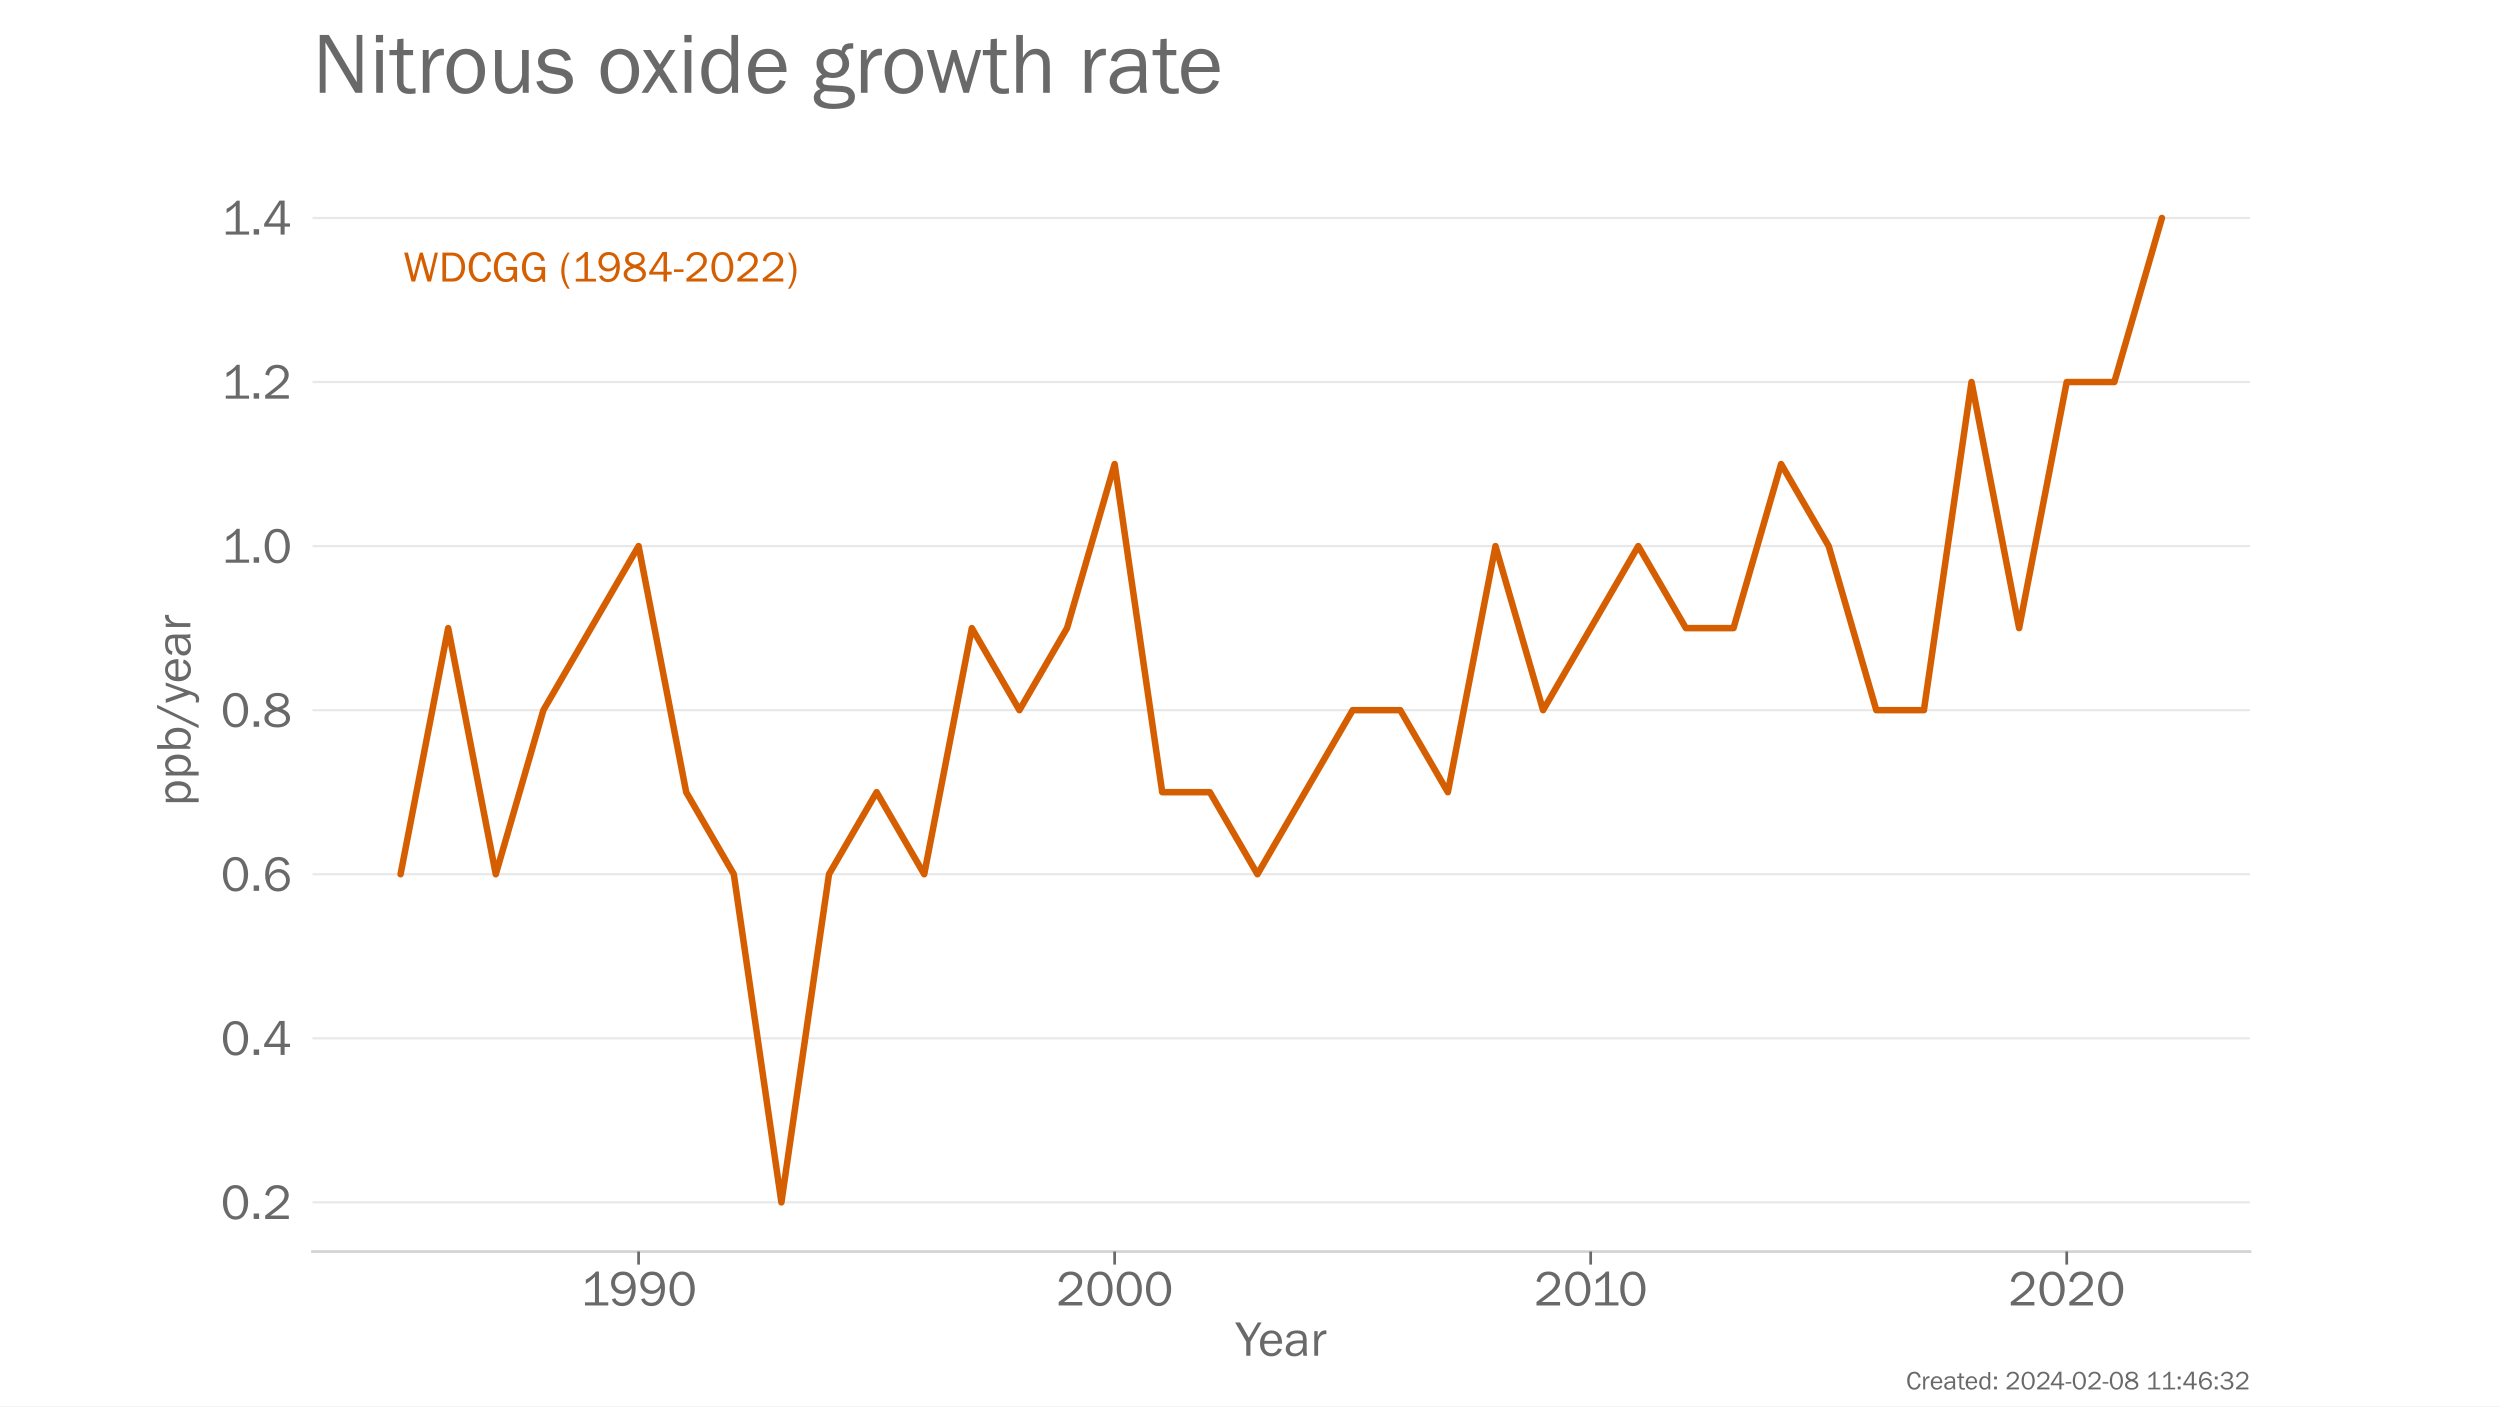
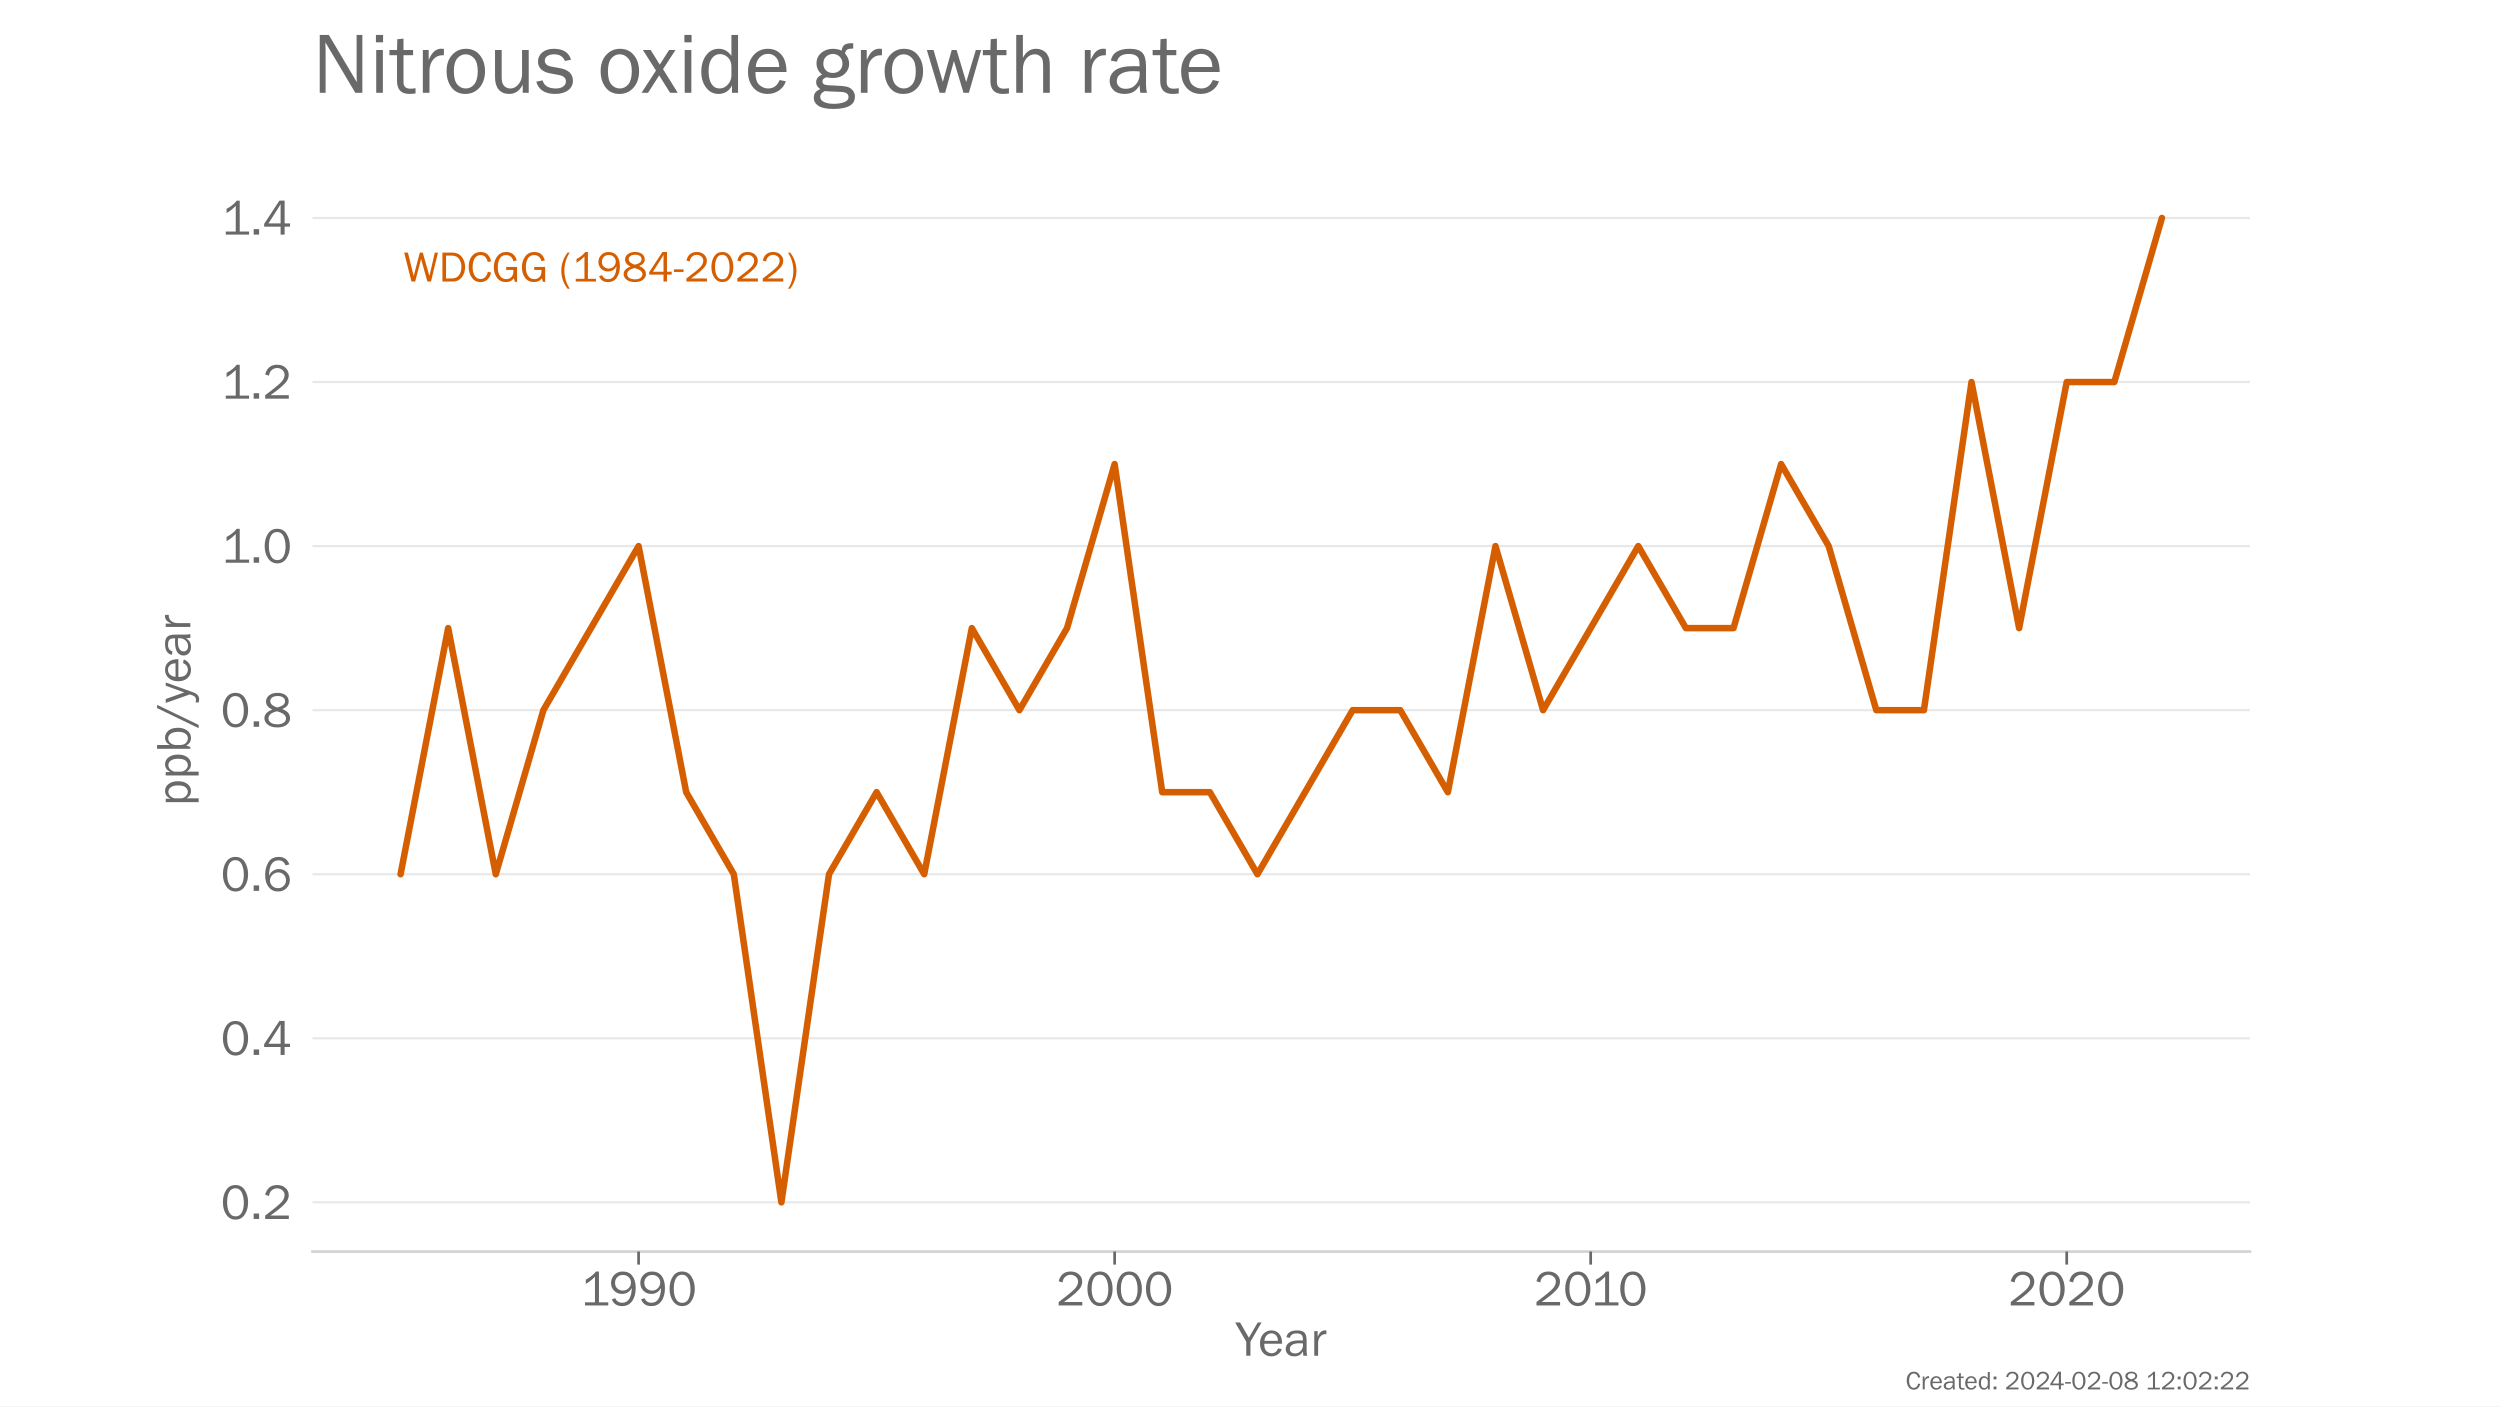
<svg xmlns="http://www.w3.org/2000/svg" xmlns:xlink="http://www.w3.org/1999/xlink" height="648pt" version="1.1" viewBox="0 0 1152 648" width="1152pt">
  <defs>
    <style type="text/css">*{stroke-linecap:butt;stroke-linejoin:round;}</style>
  </defs>
  <g id="figure_1">
    <g id="patch_1">
      <path d="M 0 648  L 1152 648  L 1152 0  L 0 0  z " style="fill:#ffffff;" />
    </g>
    <g id="axes_1">
      <g id="patch_2">
        <path d="M 144 576.72  L 1036.8 576.72  L 1036.8 77.76  L 144 77.76  z " style="fill:none;" />
      </g>
      <g id="patch_3">
        <path d="M 144 576.72  L 1036.8 576.72  " style="fill:none;stroke:#d3d3d3;stroke-linecap:square;stroke-linejoin:miter;stroke-width:1.25;" />
      </g>
      <g id="matplotlib.axis_1">
        <g id="xtick_1">
          <g id="line2d_1">
            <defs>
-               <path d="M 0 0  L 0 6  " id="m351d2ecd82" style="stroke:#696969;stroke-width:1.25;" />
+               <path d="M 0 0  L 0 6  " id="m15e371a5b3" style="stroke:#696969;stroke-width:1.25;" />
            </defs>
            <g>
-               <use style="fill:#696969;stroke:#696969;stroke-width:1.25;" x="294.262" xlink:href="#m351d2ecd82" y="576.72" />
+               <use style="fill:#696969;stroke:#696969;stroke-width:1.25;" x="294.262" xlink:href="#m15e371a5b3" y="576.72" />
            </g>
          </g>
          <g id="text_1">
            <g style="fill:#696969;" transform="translate(267.4458 601.5509)scale(0.23 -0.23)">
              <defs>
                <path d="M 55.859 6.203  L 55.859 0  L 9.188 0  L 9.188 6.203  L 29.203 6.203  L 29.203 57.672  Q 20.359 48.438 10.844 43.266  L 10.844 51.656  Q 23.969 58.547 31.203 68.016  L 37.156 68.016  L 37.156 6.203  z " id="FranklinGothic-Book-49" />
                <path d="M 5.719 12.156  L 12.406 14.594  Q 16.547 5.375 26.375 5.375  Q 35.891 5.375 40.703 13.375  Q 45.516 21.391 45.656 35.109  Q 39.109 23.094 25.984 23.094  Q 16.703 23.094 10.406 29.422  Q 4.109 35.75 4.109 45.062  Q 4.109 54.547 10.719 61.281  Q 17.328 68.016 27.594 68.016  Q 40.141 68.016 46.828 59.203  Q 53.516 50.391 53.516 34.969  Q 53.516 18.75 46.438 8.719  Q 39.359 -1.312 26.266 -1.312  Q 10.984 -1.312 5.719 12.156  z M 27.828 29.781  Q 34.719 29.781 39.375 34.594  Q 44.047 39.406 44.047 45.844  Q 44.047 52.094 39.625 56.578  Q 35.203 61.078 27.984 61.078  Q 20.656 61.078 16.406 56.469  Q 12.156 51.859 12.156 45.219  Q 12.156 38.094 16.859 33.938  Q 21.578 29.781 27.828 29.781  z " id="FranklinGothic-Book-57" />
                <path d="M 29.391 -1.312  Q 17.875 -1.312 10.984 8.672  Q 4.109 18.656 4.109 33.453  Q 4.109 48 10.641 58  Q 17.188 68.016 29.156 68.016  Q 41.656 68.016 48.125 57.562  Q 54.594 47.125 54.594 33.062  Q 54.594 19.281 47.953 8.984  Q 41.312 -1.312 29.391 -1.312  z M 29.438 5.219  Q 37.891 5.219 41.938 12.859  Q 46 20.516 46 32.078  Q 46 44.734 41.844 53.125  Q 37.703 61.531 29.047 61.531  Q 20.703 61.531 16.625 53.859  Q 12.547 46.188 12.547 33.688  Q 12.547 20.703 16.844 12.953  Q 21.141 5.219 29.438 5.219  z " id="FranklinGothic-Book-48" />
              </defs>
              <use xlink:href="#FranklinGothic-Book-49" />
              <use x="57.268" xlink:href="#FranklinGothic-Book-57" />
              <use x="115.91" xlink:href="#FranklinGothic-Book-57" />
              <use x="174.553" xlink:href="#FranklinGothic-Book-48" />
            </g>
          </g>
        </g>
        <g id="xtick_2">
          <g id="line2d_2">
            <g>
-               <use style="fill:#696969;stroke:#696969;stroke-width:1.25;" x="513.624" xlink:href="#m351d2ecd82" y="576.72" />
+               <use style="fill:#696969;stroke:#696969;stroke-width:1.25;" x="513.624" xlink:href="#m15e371a5b3" y="576.72" />
            </g>
          </g>
          <g id="text_2">
            <g style="fill:#696969;" transform="translate(486.6489 601.5509)scale(0.23 -0.23)">
              <defs>
                <path d="M 52.484 6.938  L 52.484 0  L 5.172 0  L 5.172 6.938  Q 33.203 27.938 38.594 34.594  Q 44 41.266 44 47.797  Q 44 53.906 39.453 57.656  Q 34.906 61.422 29 61.422  Q 22.906 61.422 18.219 57.297  Q 13.531 53.172 12.938 46.094  L 5.172 48.438  Q 10.062 68.016 29.109 68.016  Q 39.406 68.016 45.844 62.156  Q 52.297 56.297 52.297 47.859  Q 52.297 42.047 49.234 36.672  Q 46.188 31.297 37.688 23.828  Q 29.203 16.359 15.719 6.938  z " id="FranklinGothic-Book-50" />
              </defs>
              <use xlink:href="#FranklinGothic-Book-50" />
              <use x="58.643" xlink:href="#FranklinGothic-Book-48" />
              <use x="117.285" xlink:href="#FranklinGothic-Book-48" />
              <use x="175.928" xlink:href="#FranklinGothic-Book-48" />
            </g>
          </g>
        </g>
        <g id="xtick_3">
          <g id="line2d_3">
            <g>
-               <use style="fill:#696969;stroke:#696969;stroke-width:1.25;" x="732.985" xlink:href="#m351d2ecd82" y="576.72" />
+               <use style="fill:#696969;stroke:#696969;stroke-width:1.25;" x="732.985" xlink:href="#m15e371a5b3" y="576.72" />
            </g>
          </g>
          <g id="text_3">
            <g style="fill:#696969;" transform="translate(706.8151 601.5509)scale(0.23 -0.23)">
              <use xlink:href="#FranklinGothic-Book-50" />
              <use x="58.643" xlink:href="#FranklinGothic-Book-48" />
              <use x="113.535" xlink:href="#FranklinGothic-Book-49" />
              <use x="168.928" xlink:href="#FranklinGothic-Book-48" />
            </g>
          </g>
        </g>
        <g id="xtick_4">
          <g id="line2d_4">
            <g>
-               <use style="fill:#696969;stroke:#696969;stroke-width:1.25;" x="952.346" xlink:href="#m351d2ecd82" y="576.72" />
+               <use style="fill:#696969;stroke:#696969;stroke-width:1.25;" x="952.346" xlink:href="#m15e371a5b3" y="576.72" />
            </g>
          </g>
          <g id="text_4">
            <g style="fill:#696969;" transform="translate(925.3713 601.5509)scale(0.23 -0.23)">
              <use xlink:href="#FranklinGothic-Book-50" />
              <use x="58.643" xlink:href="#FranklinGothic-Book-48" />
              <use x="117.285" xlink:href="#FranklinGothic-Book-50" />
              <use x="175.928" xlink:href="#FranklinGothic-Book-48" />
            </g>
          </g>
        </g>
        <g id="text_5">
          <g style="fill:#696969;" transform="translate(569.3658 624.7128)scale(0.23 -0.23)">
            <defs>
              <path d="M 52 66.656  L 29.688 28.031  L 29.688 0  L 21.344 0  L 21.344 28.031  L -0.984 66.656  L 8.844 66.656  L 26.562 35.984  L 44.391 66.656  z " id="FranklinGothic-Book-89" />
              <path d="M 40.234 14.703  L 47.359 13.234  Q 45.406 6.938 39.734 2.812  Q 34.078 -1.312 26.422 -1.312  Q 16.312 -1.312 10.062 5.781  Q 3.812 12.891 3.812 24.422  Q 3.812 36.188 10.297 43.438  Q 16.797 50.688 26.609 50.688  Q 36.281 50.688 42.156 44  Q 48.047 37.312 48.188 23.969  L 12.359 23.969  Q 12.359 12.797 17.047 8.891  Q 21.734 4.984 26.953 4.984  Q 36.375 4.984 40.234 14.703  z M 39.797 29.688  Q 39.703 33.844 38.422 37.062  Q 37.156 40.281 34.125 42.547  Q 31.109 44.828 26.859 44.828  Q 21.141 44.828 17.156 40.719  Q 13.188 36.625 12.703 29.688  z " id="FranklinGothic-Book-101" />
              <path d="M 46.297 0  L 38.672 0  Q 38.234 2.344 37.797 8.891  Q 32.719 -1.312 20.516 -1.312  Q 12.203 -1.312 7.766 3.078  Q 3.328 7.469 3.328 13.625  Q 3.328 21.094 9.672 25.906  Q 16.016 30.719 31.25 30.719  Q 33.297 30.719 37.797 30.516  Q 37.797 36.375 36.891 38.984  Q 35.984 41.609 33.047 43.172  Q 30.125 44.734 25.344 44.734  Q 13.672 44.734 11.766 35.844  L 4.688 37.062  Q 7.281 50.688 26.469 50.688  Q 36.672 50.688 40.938 46.172  Q 45.219 41.656 45.219 30.516  L 45.219 9.578  Q 45.219 4.344 46.297 0  z M 37.797 24.656  Q 33.109 24.953 30.672 24.953  Q 21.578 24.953 16.547 21.969  Q 11.531 19 11.531 13.281  Q 11.531 9.672 14.234 7.125  Q 16.938 4.594 22.078 4.594  Q 29 4.594 33.469 9.625  Q 37.938 14.656 37.938 21.438  Q 37.938 22.797 37.797 24.656  z " id="FranklinGothic-Book-97" />
              <path d="M 15.328 0  L 7.672 0  L 7.672 49.312  L 14.406 49.312  L 14.406 37.797  Q 17.969 45.953 21.547 48.359  Q 25.141 50.781 28.906 50.781  Q 30.078 50.781 31.938 50.594  L 31.938 43.266  L 30.375 43.266  Q 24.031 43.266 19.828 38.531  Q 15.625 33.797 15.328 26.078  z " id="FranklinGothic-Book-114" />
            </defs>
            <use xlink:href="#FranklinGothic-Book-89" />
            <use x="45.025" xlink:href="#FranklinGothic-Book-101" />
            <use x="97.076" xlink:href="#FranklinGothic-Book-97" />
            <use x="149.957" xlink:href="#FranklinGothic-Book-114" />
          </g>
        </g>
      </g>
      <g id="matplotlib.axis_2">
        <g id="ytick_1">
          <g id="line2d_5">
-             <path clip-path="url(#pd123713abe)" d="M 144 554.04  L 1036.8 554.04  " style="fill:none;stroke:#d3d3d3;stroke-linecap:round;stroke-opacity:0.5;" />
+             <path clip-path="url(#p393dfacb07)" d="M 144 554.04  L 1036.8 554.04  " style="fill:none;stroke:#d3d3d3;stroke-linecap:round;stroke-opacity:0.5;" />
          </g>
          <g id="text_6">
            <g style="fill:#696969;" transform="translate(101.7753 561.7055)scale(0.23 -0.23)">
              <defs>
                <path d="M 17.969 10.938  L 17.969 0  L 7.078 0  L 7.078 10.938  z " id="FranklinGothic-Book-46" />
              </defs>
              <use xlink:href="#FranklinGothic-Book-48" />
              <use x="58.643" xlink:href="#FranklinGothic-Book-46" />
              <use x="83.643" xlink:href="#FranklinGothic-Book-50" />
            </g>
          </g>
        </g>
        <g id="ytick_2">
          <g id="line2d_6">
-             <path clip-path="url(#pd123713abe)" d="M 144 478.44  L 1036.8 478.44  " style="fill:none;stroke:#d3d3d3;stroke-linecap:round;stroke-opacity:0.5;" />
+             <path clip-path="url(#p393dfacb07)" d="M 144 478.44  L 1036.8 478.44  " style="fill:none;stroke:#d3d3d3;stroke-linecap:round;stroke-opacity:0.5;" />
          </g>
          <g id="text_7">
            <g style="fill:#696969;" transform="translate(101.7753 486.1055)scale(0.23 -0.23)">
              <defs>
                <path d="M 44.094 0  L 36.031 0  L 36.031 15.875  L 3.078 15.875  L 3.078 21.484  L 33.641 68.062  L 44.094 68.062  L 44.094 22.469  L 54.891 22.469  L 54.891 15.875  L 44.094 15.875  z M 36.031 22.469  L 36.031 54  Q 36.031 57.422 36.188 61.375  Q 34.078 57.516 32.562 55.125  L 11.766 22.469  z " id="FranklinGothic-Book-52" />
              </defs>
              <use xlink:href="#FranklinGothic-Book-48" />
              <use x="58.643" xlink:href="#FranklinGothic-Book-46" />
              <use x="83.643" xlink:href="#FranklinGothic-Book-52" />
            </g>
          </g>
        </g>
        <g id="ytick_3">
          <g id="line2d_7">
-             <path clip-path="url(#pd123713abe)" d="M 144 402.84  L 1036.8 402.84  " style="fill:none;stroke:#d3d3d3;stroke-linecap:round;stroke-opacity:0.5;" />
+             <path clip-path="url(#p393dfacb07)" d="M 144 402.84  L 1036.8 402.84  " style="fill:none;stroke:#d3d3d3;stroke-linecap:round;stroke-opacity:0.5;" />
          </g>
          <g id="text_8">
            <g style="fill:#696969;" transform="translate(101.7753 410.5055)scale(0.23 -0.23)">
              <defs>
                <path d="M 53.562 53.031  L 46.047 50.984  Q 42.188 61.141 31.984 61.141  Q 13.234 61.141 12.797 30.125  Q 15.766 37.016 21.234 40.328  Q 26.703 43.656 32.812 43.656  Q 42.094 43.656 48.359 37.188  Q 54.641 30.719 54.641 21.688  Q 54.641 12.312 47.969 5.5  Q 41.312 -1.312 30.906 -1.312  Q 19.094 -1.312 12.078 7.594  Q 5.078 16.5 5.078 31.844  Q 5.078 46.828 11.688 57.422  Q 18.312 68.016 32.172 68.016  Q 48.141 68.016 53.562 53.031  z M 30.766 5.375  Q 37.844 5.375 42.359 10.031  Q 46.875 14.703 46.875 21.234  Q 46.875 27.688 42.453 32.297  Q 38.031 36.922 31.5 36.922  Q 24.75 36.922 19.719 32.078  Q 14.703 27.25 14.703 20.75  Q 14.703 14.75 19.188 10.062  Q 23.688 5.375 30.766 5.375  z " id="FranklinGothic-Book-54" />
              </defs>
              <use xlink:href="#FranklinGothic-Book-48" />
              <use x="58.643" xlink:href="#FranklinGothic-Book-46" />
              <use x="83.643" xlink:href="#FranklinGothic-Book-54" />
            </g>
          </g>
        </g>
        <g id="ytick_4">
          <g id="line2d_8">
-             <path clip-path="url(#pd123713abe)" d="M 144 327.24  L 1036.8 327.24  " style="fill:none;stroke:#d3d3d3;stroke-linecap:round;stroke-opacity:0.5;" />
+             <path clip-path="url(#p393dfacb07)" d="M 144 327.24  L 1036.8 327.24  " style="fill:none;stroke:#d3d3d3;stroke-linecap:round;stroke-opacity:0.5;" />
          </g>
          <g id="text_9">
            <g style="fill:#696969;" transform="translate(101.7753 334.9055)scale(0.23 -0.23)">
              <defs>
                <path d="M 19.484 34.578  Q 6.844 40.094 6.844 50.594  Q 6.844 58.203 13.141 63.109  Q 19.438 68.016 29.828 68.016  Q 40.094 68.016 46.141 63.297  Q 52.203 58.594 52.203 50.984  Q 52.203 40.375 39.266 35.797  Q 49.703 30.953 52.359 26.453  Q 55.031 21.969 55.031 17.484  Q 55.031 9.469 48.219 4.078  Q 41.406 -1.312 29.734 -1.312  Q 17.281 -1.312 10.438 4.172  Q 3.609 9.672 3.609 17.234  Q 3.609 28.516 19.484 34.578  z M 29.594 38.719  Q 37.984 40.969 41.453 43.891  Q 44.922 46.828 44.922 51.219  Q 44.922 56.344 40.797 59  Q 36.672 61.672 29.938 61.672  Q 23.484 61.672 19.375 58.859  Q 15.281 56.062 15.281 51.312  Q 15.281 46.625 19.844 43.203  Q 24.422 39.797 29.594 38.719  z M 28.656 31.062  Q 11.766 27.047 11.766 16.938  Q 11.766 11.672 16.375 8.328  Q 21 4.984 29.984 4.984  Q 37.594 4.984 42.234 8.25  Q 46.875 11.531 46.875 16.609  Q 46.875 26.312 28.656 31.062  z " id="FranklinGothic-Book-56" />
              </defs>
              <use xlink:href="#FranklinGothic-Book-48" />
              <use x="58.643" xlink:href="#FranklinGothic-Book-46" />
              <use x="83.643" xlink:href="#FranklinGothic-Book-56" />
            </g>
          </g>
        </g>
        <g id="ytick_5">
          <g id="line2d_9">
-             <path clip-path="url(#pd123713abe)" d="M 144 251.64  L 1036.8 251.64  " style="fill:none;stroke:#d3d3d3;stroke-linecap:round;stroke-opacity:0.5;" />
+             <path clip-path="url(#p393dfacb07)" d="M 144 251.64  L 1036.8 251.64  " style="fill:none;stroke:#d3d3d3;stroke-linecap:round;stroke-opacity:0.5;" />
          </g>
          <g id="text_10">
            <g style="fill:#696969;" transform="translate(101.9191 259.3055)scale(0.23 -0.23)">
              <use xlink:href="#FranklinGothic-Book-49" />
              <use x="58.018" xlink:href="#FranklinGothic-Book-46" />
              <use x="83.018" xlink:href="#FranklinGothic-Book-48" />
            </g>
          </g>
        </g>
        <g id="ytick_6">
          <g id="line2d_10">
-             <path clip-path="url(#pd123713abe)" d="M 144 176.04  L 1036.8 176.04  " style="fill:none;stroke:#d3d3d3;stroke-linecap:round;stroke-opacity:0.5;" />
+             <path clip-path="url(#p393dfacb07)" d="M 144 176.04  L 1036.8 176.04  " style="fill:none;stroke:#d3d3d3;stroke-linecap:round;stroke-opacity:0.5;" />
          </g>
          <g id="text_11">
            <g style="fill:#696969;" transform="translate(101.9191 183.7055)scale(0.23 -0.23)">
              <use xlink:href="#FranklinGothic-Book-49" />
              <use x="58.018" xlink:href="#FranklinGothic-Book-46" />
              <use x="83.018" xlink:href="#FranklinGothic-Book-50" />
            </g>
          </g>
        </g>
        <g id="ytick_7">
          <g id="line2d_11">
-             <path clip-path="url(#pd123713abe)" d="M 144 100.44  L 1036.8 100.44  " style="fill:none;stroke:#d3d3d3;stroke-linecap:round;stroke-opacity:0.5;" />
+             <path clip-path="url(#p393dfacb07)" d="M 144 100.44  L 1036.8 100.44  " style="fill:none;stroke:#d3d3d3;stroke-linecap:round;stroke-opacity:0.5;" />
          </g>
          <g id="text_12">
            <g style="fill:#696969;" transform="translate(101.9191 108.1055)scale(0.23 -0.23)">
              <use xlink:href="#FranklinGothic-Book-49" />
              <use x="58.018" xlink:href="#FranklinGothic-Book-46" />
              <use x="83.018" xlink:href="#FranklinGothic-Book-52" />
            </g>
          </g>
        </g>
        <g id="text_13">
          <g style="fill:#696969;" transform="translate(87.71078 371.3964)rotate(-90)scale(0.23 -0.23)">
            <defs>
              <path d="M 15.328 -16.656  L 7.672 -16.656  L 7.672 49.312  L 14.547 49.312  L 14.547 39.75  Q 19.781 50.688 30.125 50.688  Q 38.875 50.688 44.234 43.375  Q 49.609 36.078 49.609 24.906  Q 49.609 12.844 44.094 5.766  Q 38.578 -1.312 29.938 -1.312  Q 20.656 -1.312 15.328 7.516  z M 15.328 31.781  L 15.328 17.922  Q 16.062 12.312 20.062 8.641  Q 24.078 4.984 28.422 4.984  Q 33.453 4.984 37.328 9.375  Q 41.219 13.766 41.219 24.562  Q 41.219 33.891 37.703 38.938  Q 34.188 44 28.375 44  Q 23.781 44 20.141 40.422  Q 16.5 36.859 15.328 31.781  z " id="FranklinGothic-Book-112" />
              <path d="M 11.375 0  L 7.672 0  L 7.672 66.656  L 15.328 66.656  L 15.328 41.109  Q 20.609 50.688 29.891 50.688  Q 38.375 50.688 44.109 44  Q 49.859 37.312 49.859 24.562  Q 49.859 13.578 44.219 6.125  Q 38.578 -1.312 29.547 -1.312  Q 19.484 -1.312 14.109 8.156  z M 15.328 19.344  Q 15.875 11.766 20 8.344  Q 24.125 4.938 28.719 4.938  Q 34.578 4.938 38.156 10.016  Q 41.75 15.094 41.75 23.922  Q 41.75 33.453 38.281 38.891  Q 34.812 44.344 28.656 44.344  Q 23.828 44.344 19.938 40.453  Q 16.062 36.578 15.328 30.422  z " id="FranklinGothic-Book-98" />
              <path d="M 1.859 -16.656  L -4.688 -16.656  L 35.547 66.656  L 42.094 66.656  z " id="FranklinGothic-Book-47" />
              <path d="M 41.5 49.312  L 21.734 -5.766  Q 17.438 -17.672 8.016 -17.672  Q 5.031 -17.672 1.422 -16.656  L 1.422 -10.641  Q 4.391 -11.328 6.547 -11.328  Q 10.203 -11.328 12.672 -9.219  Q 15.141 -7.125 17.578 0.922  L 0.531 49.312  L 8.344 49.312  L 21.531 12.25  L 35.062 49.312  z " id="FranklinGothic-Book-121" />
            </defs>
            <use xlink:href="#FranklinGothic-Book-112" />
            <use x="53.418" xlink:href="#FranklinGothic-Book-112" />
            <use x="106.836" xlink:href="#FranklinGothic-Book-98" />
            <use x="160.547" xlink:href="#FranklinGothic-Book-47" />
            <use x="205.957" xlink:href="#FranklinGothic-Book-121" />
            <use x="246.086" xlink:href="#FranklinGothic-Book-101" />
            <use x="298.137" xlink:href="#FranklinGothic-Book-97" />
            <use x="351.018" xlink:href="#FranklinGothic-Book-114" />
          </g>
        </g>
      </g>
      <g id="text_14">
        <g style="fill:#696969;" transform="translate(144 42.76)scale(0.4 -0.4)">
          <defs>
            <path d="M 57.422 0  L 49.312 0  L 14.844 58.109  L 14.938 53.719  Q 15.094 51.219 15.094 49.516  L 15.094 0  L 8.344 0  L 8.344 66.656  L 18.797 66.656  L 51.031 12.312  L 50.922 16.938  Q 50.828 19.672 50.828 21.781  L 50.828 66.656  L 57.422 66.656  z " id="FranklinGothic-Book-78" />
            <path d="M 15.578 66.656  L 15.578 58.156  L 7.328 58.156  L 7.328 66.656  z M 15.328 49.312  L 15.328 0  L 7.672 0  L 7.672 49.312  z " id="FranklinGothic-Book-105" />
            <path d="M 30.031 5.281  L 30.031 -0.781  Q 25.984 -1.312 23 -1.312  Q 8.688 -1.312 8.688 13.625  L 8.688 43.312  L -0.047 43.312  L -0.047 49.312  L 8.688 49.312  L 9.031 61.719  L 16.156 62.406  L 16.156 49.312  L 27.203 49.312  L 27.203 43.312  L 16.156 43.312  L 16.156 12.359  Q 16.156 4.734 24.078 4.734  Q 26.703 4.734 30.031 5.281  z " id="FranklinGothic-Book-116" />
            <path d="M 25.344 -1.312  Q 15.188 -1.312 9.5 6.203  Q 3.812 13.719 3.812 24.859  Q 3.812 36.625 10.203 43.656  Q 16.609 50.688 26.125 50.688  Q 36.328 50.688 42.203 43.281  Q 48.094 35.891 48.094 24.812  Q 48.094 13.281 41.75 5.984  Q 35.406 -1.312 25.344 -1.312  z M 25.922 4.984  Q 31.781 4.984 35.734 9.812  Q 39.703 14.656 39.703 24.859  Q 39.703 35.109 35.547 39.719  Q 31.391 44.344 25.828 44.344  Q 20.125 44.344 16.156 39.672  Q 12.203 35.016 12.203 24.906  Q 12.203 14.203 16.156 9.594  Q 20.125 4.984 25.922 4.984  z " id="FranklinGothic-Book-111" />
            <path d="M 46.484 0  L 39.594 0  L 39.594 9.422  Q 34.328 -1.312 23.875 -1.312  Q 16.312 -1.312 11.984 3.656  Q 7.672 8.641 7.672 17.828  L 7.672 49.312  L 15.328 49.312  L 15.328 17.828  Q 15.328 10.5 18.375 7.734  Q 21.438 4.984 25.094 4.984  Q 28.812 4.984 31.812 7.078  Q 34.812 9.188 36.812 13.062  Q 38.812 16.938 38.812 21.531  L 38.812 49.312  L 46.484 49.312  z " id="FranklinGothic-Book-117" />
            <path d="M 1.031 12.797  L 8.344 14.312  Q 10.797 4.984 23.781 4.984  Q 28.562 4.984 31.875 7.125  Q 35.203 9.281 35.203 13.188  Q 35.203 19 26.766 20.562  L 16.359 22.516  Q 10.25 23.688 6.641 27.094  Q 3.031 30.516 3.031 36.141  Q 3.031 42.328 7.953 46.5  Q 12.891 50.688 21.234 50.688  Q 37.312 50.688 41.062 38.141  L 34.031 36.625  Q 31 44.344 21.578 44.344  Q 16.891 44.344 13.891 42.406  Q 10.891 40.484 10.891 37.016  Q 10.891 31.547 18.562 30.125  L 28.172 28.422  Q 43.266 25.688 43.266 13.812  Q 43.266 7.031 37.641 2.859  Q 32.031 -1.312 22.703 -1.312  Q 5.172 -1.312 1.031 12.797  z " id="FranklinGothic-Book-115" />
            <path id="FranklinGothic-Book-32" />
            <path d="M 42.047 0  L 33.203 0  L 20.656 20.016  L 7.812 0  L 0.344 0  L 16.938 25.594  L 1.953 49.312  L 10.797 49.312  L 21.344 32.469  L 32.078 49.312  L 39.453 49.312  L 25.094 27.25  z " id="FranklinGothic-Book-120" />
            <path d="M 46.188 66.656  L 46.188 0  L 39.203 0  L 39.203 8.453  Q 34.031 -1.312 23.641 -1.312  Q 14.984 -1.312 9.422 5.938  Q 3.859 13.188 3.859 24.266  Q 3.859 35.594 9.375 43.141  Q 14.891 50.688 24.031 50.688  Q 32.906 50.688 38.531 42.578  L 38.531 66.656  z M 38.531 30.281  Q 38.531 36.766 34.562 40.672  Q 30.609 44.578 25.344 44.578  Q 19.625 44.578 15.938 39.5  Q 12.25 34.422 12.25 25.25  Q 12.25 15.328 15.641 10.156  Q 19.047 4.984 24.953 4.984  Q 30.328 4.984 34.422 9.469  Q 38.531 13.969 38.531 20.016  z " id="FranklinGothic-Book-100" />
            <path d="M 47.953 57.031  L 47.953 50.922  Q 42.672 50.922 40.891 49.703  Q 39.109 48.484 38.531 45.312  Q 43.266 39.844 43.266 33.406  Q 43.266 26.656 38.109 21.828  Q 32.953 17 24.266 17  Q 22.312 17 20.906 17.281  Q 18.219 17.828 17.531 17.828  Q 16.219 17.828 14.359 16.531  Q 12.5 15.234 12.5 13.188  Q 12.5 10.25 15.188 9.375  Q 17.875 8.5 27.828 8.25  Q 36.281 8.016 40.312 7.109  Q 44.344 6.203 47.125 3.094  Q 49.906 0 49.906 -4.5  Q 49.906 -18.609 25.094 -18.609  Q 13.328 -18.609 7.938 -15.062  Q 2.547 -11.531 2.547 -5.609  Q 2.547 1.562 10.062 4.25  Q 5.219 7.422 5.219 12.203  Q 5.219 17.922 12.062 20.953  Q 5.672 26.125 5.672 33.984  Q 5.672 41.312 11.141 46  Q 16.609 50.688 24.469 50.688  Q 30.031 50.688 34.578 48.578  Q 35.297 53.422 37.953 55.266  Q 40.625 57.125 46.047 57.125  Q 46.578 57.125 47.953 57.031  z M 24.516 22.859  Q 29.391 22.859 32.469 25.859  Q 35.547 28.859 35.547 33.641  Q 35.547 38.531 32.344 41.625  Q 29.156 44.734 24.609 44.734  Q 20.266 44.734 16.891 41.828  Q 13.531 38.922 13.531 33.547  Q 13.531 28.766 16.547 25.812  Q 19.578 22.859 24.516 22.859  z M 15.328 2  Q 9.969 -0.344 9.969 -4.781  Q 9.969 -8.547 14.375 -10.625  Q 18.797 -12.703 25.641 -12.703  Q 31.984 -12.703 37.25 -10.906  Q 42.531 -9.125 42.531 -4.891  Q 42.531 -2.594 40.969 -1.125  Q 39.406 0.344 36.688 0.734  Q 33.984 1.125 27.25 1.312  Q 19.188 1.516 15.328 2  z " id="FranklinGothic-Book-103" />
            <path d="M 64.5 49.312  L 50.297 0  L 44.094 0  L 33.062 36.625  L 22.953 0  L 16.656 0  L 1.859 49.312  L 9.578 49.312  L 20.266 12.547  L 30.516 49.312  L 36.141 49.312  L 47.219 12.406  L 58.297 49.312  z " id="FranklinGothic-Book-119" />
            <path d="M 46.344 0  L 38.672 0  L 38.672 29.938  Q 38.672 35.203 38.016 37.844  Q 37.359 40.484 34.891 42.406  Q 32.422 44.344 29.203 44.344  Q 23.297 44.344 19.312 39.5  Q 15.328 34.672 15.328 26.562  L 15.328 0  L 7.672 0  L 7.672 66.656  L 15.328 66.656  L 15.328 40.234  Q 20.562 50.688 30.281 50.688  Q 34.625 50.688 38.016 48.969  Q 41.406 47.266 43.203 44.484  Q 45.016 41.703 45.672 38.984  Q 46.344 36.281 46.344 29.938  z " id="FranklinGothic-Book-104" />
          </defs>
          <use xlink:href="#FranklinGothic-Book-78" />
          <use x="65.723" xlink:href="#FranklinGothic-Book-105" />
          <use x="88.672" xlink:href="#FranklinGothic-Book-116" />
          <use x="119.434" xlink:href="#FranklinGothic-Book-114" />
          <use x="150.643" xlink:href="#FranklinGothic-Book-111" />
          <use x="202.596" xlink:href="#FranklinGothic-Book-117" />
          <use x="256.746" xlink:href="#FranklinGothic-Book-115" />
          <use x="303.133" xlink:href="#FranklinGothic-Book-32" />
          <use x="328.133" xlink:href="#FranklinGothic-Book-111" />
          <use x="378.711" xlink:href="#FranklinGothic-Book-120" />
          <use x="421.094" xlink:href="#FranklinGothic-Book-105" />
          <use x="444.043" xlink:href="#FranklinGothic-Book-100" />
          <use x="497.9" xlink:href="#FranklinGothic-Book-101" />
          <use x="549.951" xlink:href="#FranklinGothic-Book-32" />
          <use x="574.951" xlink:href="#FranklinGothic-Book-103" />
          <use x="624.072" xlink:href="#FranklinGothic-Book-114" />
          <use x="655.281" xlink:href="#FranklinGothic-Book-111" />
          <use x="705.859" xlink:href="#FranklinGothic-Book-119" />
          <use x="772.266" xlink:href="#FranklinGothic-Book-116" />
          <use x="803.027" xlink:href="#FranklinGothic-Book-104" />
          <use x="857.031" xlink:href="#FranklinGothic-Book-32" />
          <use x="882.031" xlink:href="#FranklinGothic-Book-114" />
          <use x="914.99" xlink:href="#FranklinGothic-Book-97" />
          <use x="967.871" xlink:href="#FranklinGothic-Book-116" />
          <use x="996.883" xlink:href="#FranklinGothic-Book-101" />
        </g>
      </g>
      <g id="legend_1">
        <g id="line2d_12" />
        <g id="text_15">
          <g style="fill:#d55e00;" transform="translate(185.856 129.7184)scale(0.2 -0.2)">
            <defs>
              <path d="M 79.828 66.656  L 63.766 0  L 55.422 0  L 40.875 51.703  L 27.344 0  L 18.797 0  L 1.906 66.656  L 10.547 66.656  L 23.875 12.641  L 38.031 66.656  L 44.781 66.656  L 60.062 12.641  L 72.516 66.656  z " id="FranklinGothic-Book-87" />
              <path d="M 8.344 0  L 8.344 66.656  L 30.719 66.656  Q 44.828 66.656 52.688 57.031  Q 60.547 47.406 60.547 33.5  Q 60.547 19.391 52.875 9.688  Q 45.219 0 33.453 0  z M 16.703 7.078  L 30.219 7.078  Q 40.969 7.078 46.531 14.5  Q 52.094 21.922 52.094 34.078  Q 52.094 43.953 46.797 51.812  Q 41.5 59.672 30.219 59.672  L 16.703 59.672  z " id="FranklinGothic-Book-68" />
              <path d="M 48.297 22.406  L 55.906 20.703  Q 50.438 -1.312 31.203 -1.312  Q 18.562 -1.312 11.359 8.891  Q 4.156 19.094 4.156 33.984  Q 4.156 49.359 11.672 58.688  Q 19.188 68.016 31.844 68.016  Q 50.594 68.016 55.906 46.578  L 48.047 45.016  Q 43.75 60.938 31.781 60.938  Q 22.953 60.938 18.094 53.531  Q 13.234 46.141 13.234 32.766  Q 13.234 20.516 18.203 13.109  Q 23.188 5.719 31.391 5.719  Q 44.141 5.719 48.297 22.406  z " id="FranklinGothic-Book-67" />
              <path d="M 57.719 33.594  L 57.719 -0.875  L 52.594 -0.875  L 50.297 7.469  Q 44.141 -1.312 31.984 -1.312  Q 18.797 -1.312 11.469 8.594  Q 4.156 18.5 4.156 32.672  Q 4.156 47.797 11.906 57.906  Q 19.672 68.016 33.016 68.016  Q 51.422 68.016 57.031 48.688  L 49.125 46.781  Q 47.406 54.203 42.719 57.562  Q 38.031 60.938 32.469 60.938  Q 22.609 60.938 17.922 52.969  Q 13.234 45.016 13.234 33.016  Q 13.234 20.062 18.484 12.766  Q 23.734 5.469 32.766 5.469  Q 39.797 5.469 44.5 10.125  Q 49.219 14.797 49.219 23  Q 49.219 24.516 49.125 26.609  L 32.625 26.609  L 32.625 33.594  z " id="FranklinGothic-Book-71" />
              <path d="M 24.703 -16.656  L 19.578 -16.656  Q 5.219 2.203 5.219 25.094  Q 5.219 46.969 19.578 66.656  L 24.703 66.656  Q 12.359 48.25 12.359 25  Q 12.359 2.828 24.703 -16.656  z " id="FranklinGothic-Book-40" />
              <path d="M 23.531 27.984  L 23.531 22.016  L 1.469 22.016  L 1.469 27.984  z " id="FranklinGothic-Book-45" />
              <path d="M 4.641 66.656  L 9.719 66.656  Q 24.125 47.797 24.125 24.906  Q 24.125 3.031 9.719 -16.656  L 4.641 -16.656  Q 17 1.766 17 25  Q 17 47.172 4.641 66.656  z " id="FranklinGothic-Book-41" />
            </defs>
            <use xlink:href="#FranklinGothic-Book-87" />
            <use x="81.738" xlink:href="#FranklinGothic-Book-68" />
            <use x="146.436" xlink:href="#FranklinGothic-Book-67" />
            <use x="204.346" xlink:href="#FranklinGothic-Book-71" />
            <use x="269.043" xlink:href="#FranklinGothic-Book-71" />
            <use x="333.74" xlink:href="#FranklinGothic-Book-32" />
            <use x="358.74" xlink:href="#FranklinGothic-Book-40" />
            <use x="388.086" xlink:href="#FranklinGothic-Book-49" />
            <use x="445.354" xlink:href="#FranklinGothic-Book-57" />
            <use x="503.996" xlink:href="#FranklinGothic-Book-56" />
            <use x="563.389" xlink:href="#FranklinGothic-Book-52" />
            <use x="622.031" xlink:href="#FranklinGothic-Book-45" />
            <use x="647.031" xlink:href="#FranklinGothic-Book-50" />
            <use x="705.674" xlink:href="#FranklinGothic-Book-48" />
            <use x="764.316" xlink:href="#FranklinGothic-Book-50" />
            <use x="822.959" xlink:href="#FranklinGothic-Book-50" />
            <use x="881.602" xlink:href="#FranklinGothic-Book-41" />
          </g>
        </g>
      </g>
      <g id="line2d_13">
-         <path clip-path="url(#pd123713abe)" d="M 184.582 402.84  L 206.518 289.44  L 228.454 402.84  L 250.39 327.24  L 272.326 289.44  L 294.262 251.64  L 316.199 365.04  L 338.135 402.84  L 360.071 554.04  L 382.007 402.84  L 403.943 365.04  L 425.879 402.84  L 447.815 289.44  L 469.751 327.24  L 491.687 289.44  L 513.624 213.84  L 535.56 365.04  L 557.496 365.04  L 579.432 402.84  L 601.368 365.04  L 623.304 327.24  L 645.24 327.24  L 667.176 365.04  L 689.113 251.64  L 711.049 327.24  L 732.985 289.44  L 754.921 251.64  L 776.857 289.44  L 798.793 289.44  L 820.729 213.84  L 842.665 251.64  L 864.601 327.24  L 886.538 327.24  L 908.474 176.04  L 930.41 289.44  L 952.346 176.04  L 974.282 176.04  L 996.218 100.44  " style="fill:none;stroke:#d55e00;stroke-linecap:round;stroke-width:3;" />
+         <path clip-path="url(#p393dfacb07)" d="M 184.582 402.84  L 206.518 289.44  L 228.454 402.84  L 250.39 327.24  L 272.326 289.44  L 294.262 251.64  L 316.199 365.04  L 338.135 402.84  L 360.071 554.04  L 382.007 402.84  L 403.943 365.04  L 425.879 402.84  L 447.815 289.44  L 469.751 327.24  L 491.687 289.44  L 513.624 213.84  L 535.56 365.04  L 557.496 365.04  L 579.432 402.84  L 601.368 365.04  L 623.304 327.24  L 645.24 327.24  L 667.176 365.04  L 689.113 251.64  L 711.049 327.24  L 732.985 289.44  L 754.921 251.64  L 776.857 289.44  L 798.793 289.44  L 820.729 213.84  L 842.665 251.64  L 864.601 327.24  L 886.538 327.24  L 908.474 176.04  L 930.41 289.44  L 952.346 176.04  L 974.282 176.04  L 996.218 100.44  " style="fill:none;stroke:#d55e00;stroke-linecap:round;stroke-width:3;" />
      </g>
    </g>
    <g id="text_16">
      <g id="patch_4">
-         <path d="M 874.374 646.183  L 1040.76 646.183  L 1040.76 628.265  L 874.374 628.265  z " style="fill:#ffffff;stroke:#ffffff;stroke-linejoin:miter;" />
-       </g>
-       <g style="fill:#696969;" transform="translate(878.3344 640.224)scale(0.12 -0.12)">
+         <path d="M 874.164 646.183  L 1040.76 646.183  L 1040.76 628.265  L 874.164 628.265  z " style="fill:#ffffff;stroke:#ffffff;stroke-linejoin:miter;" />
+       </g>
+       <g style="fill:#696969;" transform="translate(878.1244 640.224)scale(0.12 -0.12)">
        <defs>
          <path d="M 17.969 49.312  L 17.969 38.375  L 7.078 38.375  L 7.078 49.312  z M 17.969 10.984  L 17.969 0  L 7.078 0  L 7.078 10.984  z " id="FranklinGothic-Book-58" />
-           <path d="M 19.344 31.344  L 19.344 37.984  L 26.953 37.984  Q 35.297 37.984 38.891 41.406  Q 42.484 44.828 42.484 49.703  Q 42.484 55.078 38.469 58.219  Q 34.469 61.375 28.422 61.375  Q 17.188 61.375 12.891 50.531  L 5.375 52.688  Q 11.812 68.016 29.203 68.016  Q 38.969 68.016 44.969 62.812  Q 50.984 57.625 50.984 50.297  Q 50.984 44.625 47.359 40.406  Q 43.75 36.188 38.094 35.109  Q 44.438 34.188 49 29.781  Q 53.562 25.391 53.562 18.406  Q 53.562 10.062 46.766 4.375  Q 39.984 -1.312 28.172 -1.312  Q 18.797 -1.312 12.125 3.125  Q 5.469 7.562 2.938 14.938  L 10.688 17.531  Q 14.203 5.469 28.031 5.469  Q 37.016 5.469 40.938 9.297  Q 44.875 13.141 44.875 18.453  Q 44.875 24.219 40.156 27.781  Q 35.453 31.344 26.953 31.344  z " id="FranklinGothic-Book-51" />
        </defs>
        <use xlink:href="#FranklinGothic-Book-67" />
        <use x="57.91" xlink:href="#FranklinGothic-Book-114" />
        <use x="90.869" xlink:href="#FranklinGothic-Book-101" />
        <use x="142.92" xlink:href="#FranklinGothic-Book-97" />
        <use x="195.801" xlink:href="#FranklinGothic-Book-116" />
        <use x="224.812" xlink:href="#FranklinGothic-Book-101" />
        <use x="276.863" xlink:href="#FranklinGothic-Book-100" />
        <use x="330.721" xlink:href="#FranklinGothic-Book-58" />
        <use x="355.721" xlink:href="#FranklinGothic-Book-32" />
        <use x="380.721" xlink:href="#FranklinGothic-Book-50" />
        <use x="439.363" xlink:href="#FranklinGothic-Book-48" />
        <use x="498.006" xlink:href="#FranklinGothic-Book-50" />
        <use x="552.273" xlink:href="#FranklinGothic-Book-52" />
        <use x="610.916" xlink:href="#FranklinGothic-Book-45" />
        <use x="635.916" xlink:href="#FranklinGothic-Book-48" />
        <use x="694.559" xlink:href="#FranklinGothic-Book-50" />
        <use x="753.201" xlink:href="#FranklinGothic-Book-45" />
        <use x="778.201" xlink:href="#FranklinGothic-Book-48" />
        <use x="836.844" xlink:href="#FranklinGothic-Book-56" />
        <use x="895.486" xlink:href="#FranklinGothic-Book-32" />
        <use x="920.486" xlink:href="#FranklinGothic-Book-49" />
-         <use x="977.379" xlink:href="#FranklinGothic-Book-49" />
-         <use x="1036.021" xlink:href="#FranklinGothic-Book-58" />
-         <use x="1061.021" xlink:href="#FranklinGothic-Book-52" />
-         <use x="1119.664" xlink:href="#FranklinGothic-Book-54" />
-         <use x="1178.307" xlink:href="#FranklinGothic-Book-58" />
-         <use x="1203.307" xlink:href="#FranklinGothic-Book-51" />
-         <use x="1261.949" xlink:href="#FranklinGothic-Book-50" />
+         <use x="979.129" xlink:href="#FranklinGothic-Book-50" />
+         <use x="1037.771" xlink:href="#FranklinGothic-Book-58" />
+         <use x="1062.771" xlink:href="#FranklinGothic-Book-48" />
+         <use x="1121.414" xlink:href="#FranklinGothic-Book-50" />
+         <use x="1180.057" xlink:href="#FranklinGothic-Book-58" />
+         <use x="1205.057" xlink:href="#FranklinGothic-Book-50" />
+         <use x="1263.699" xlink:href="#FranklinGothic-Book-50" />
      </g>
    </g>
  </g>
  <defs>
-     <clipPath id="pd123713abe">
+     <clipPath id="p393dfacb07">
      <rect height="498.96" width="892.8" x="144" y="77.76" />
    </clipPath>
  </defs>
</svg>
